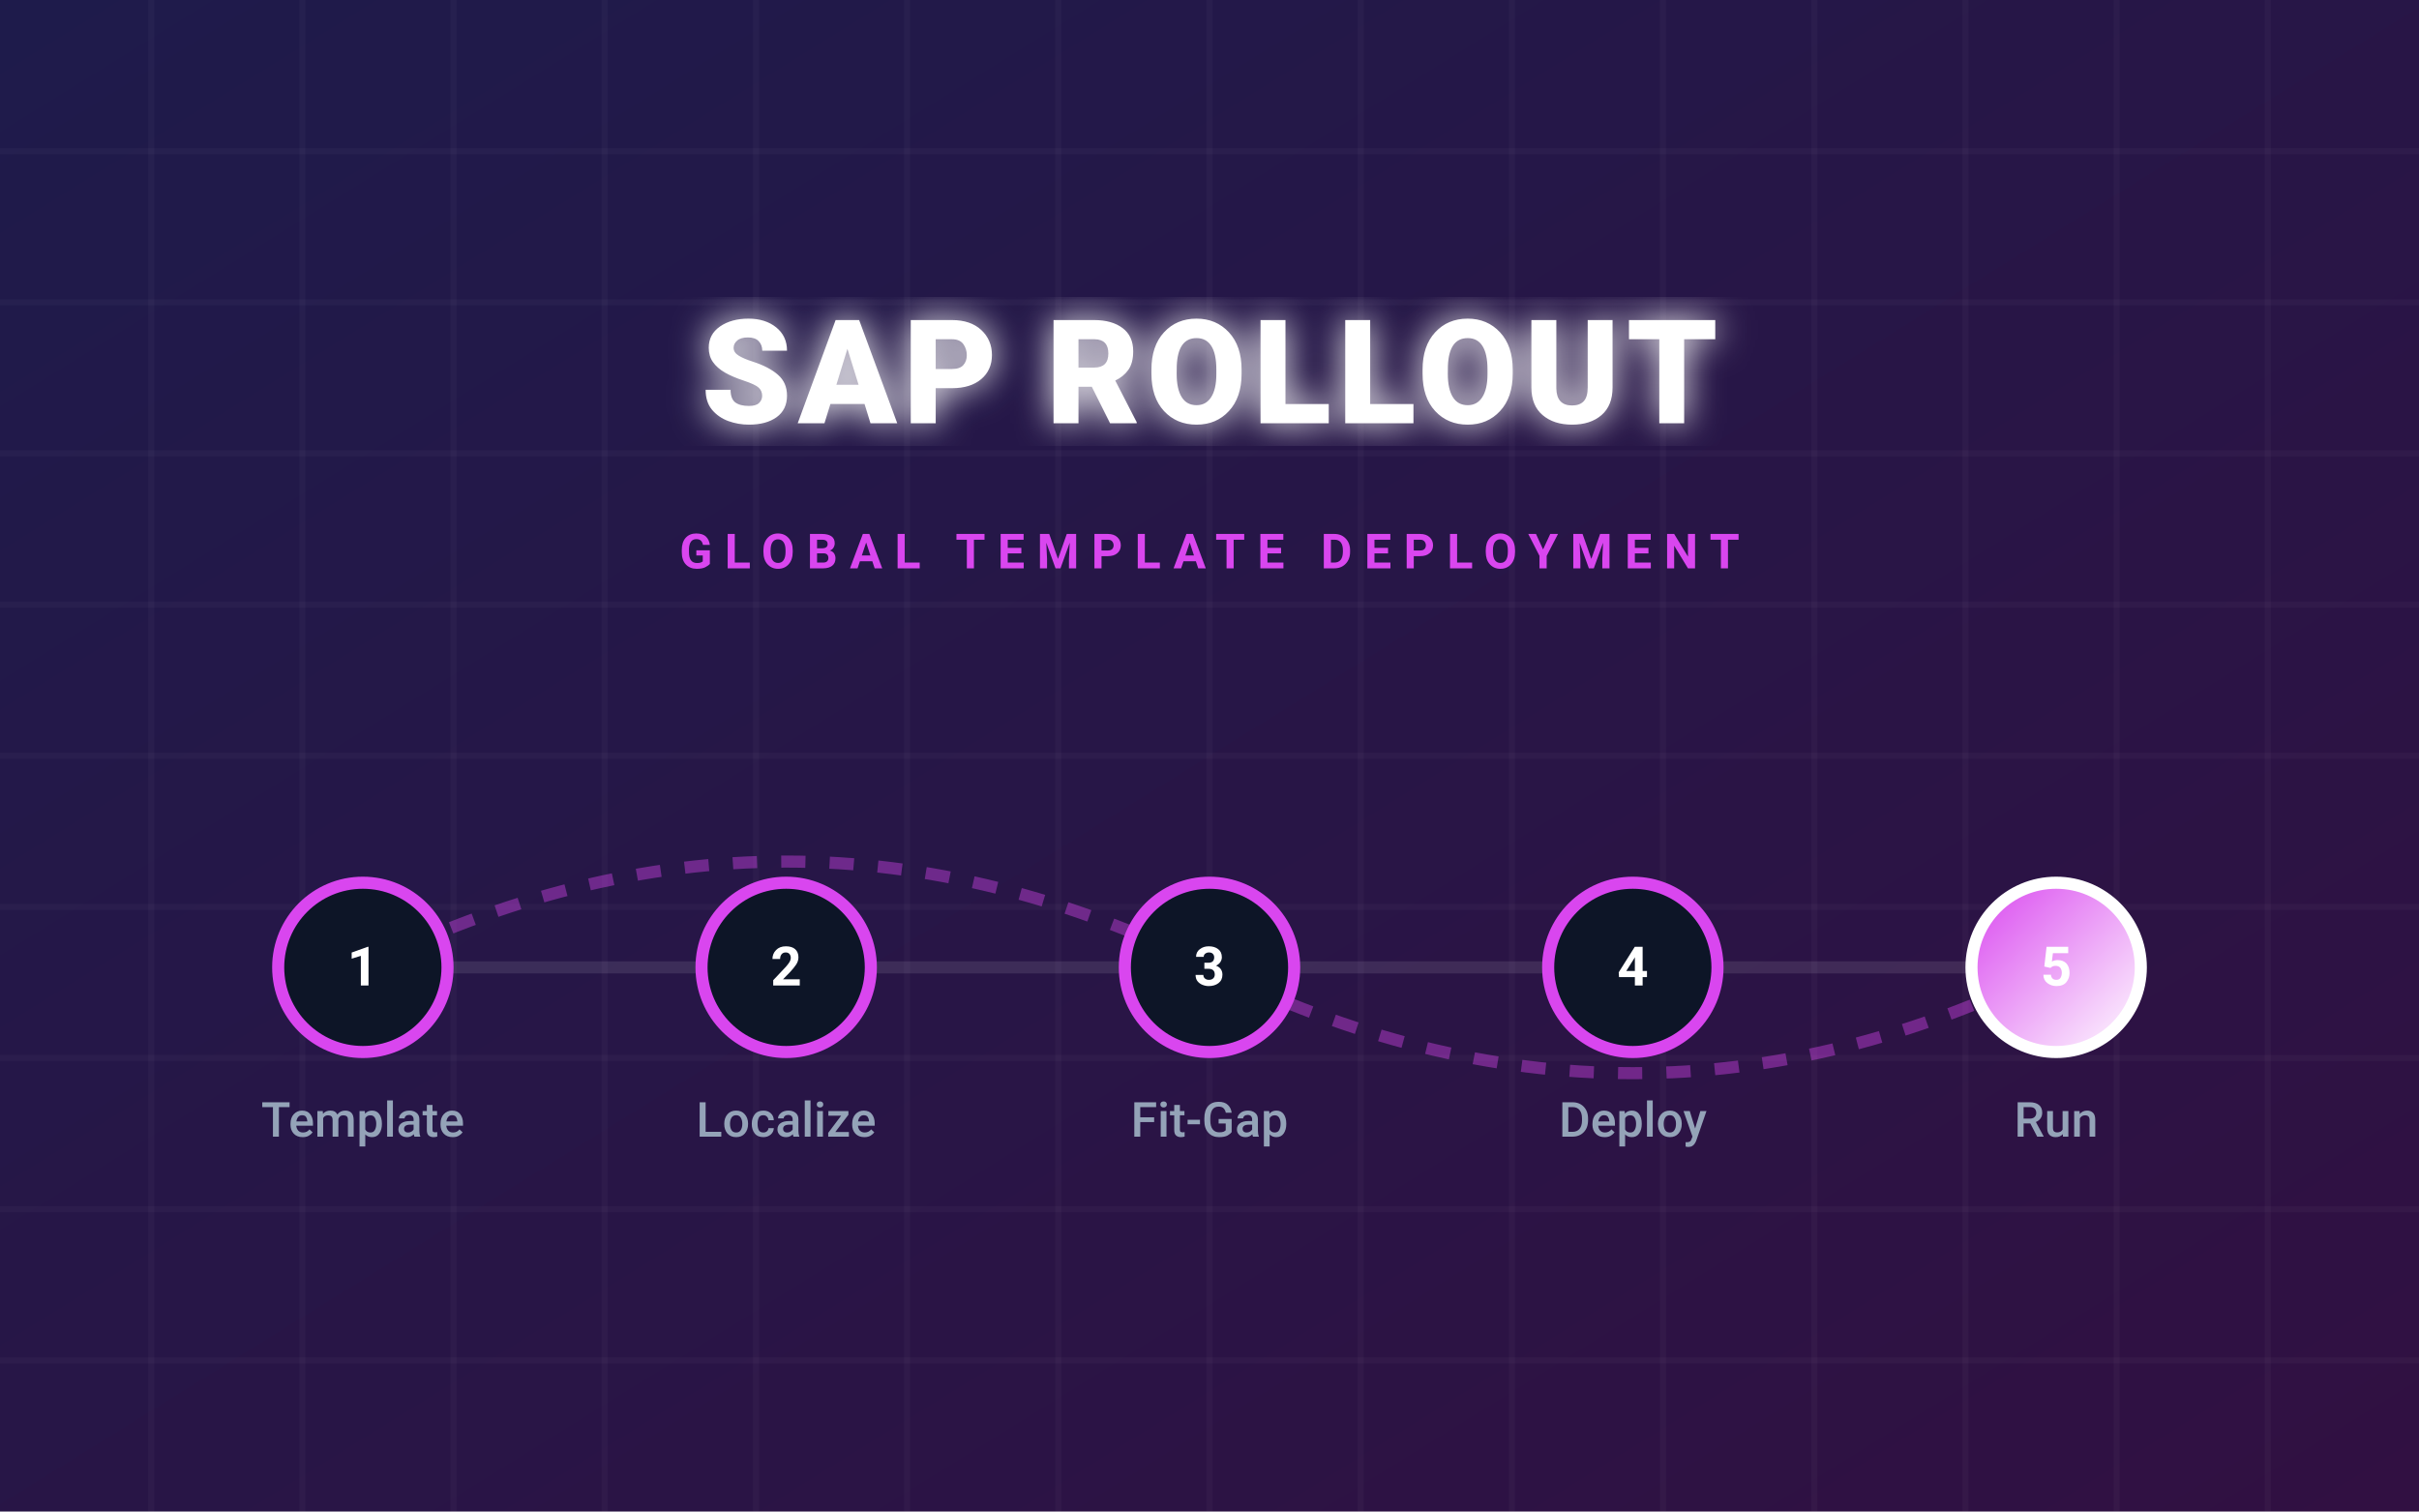
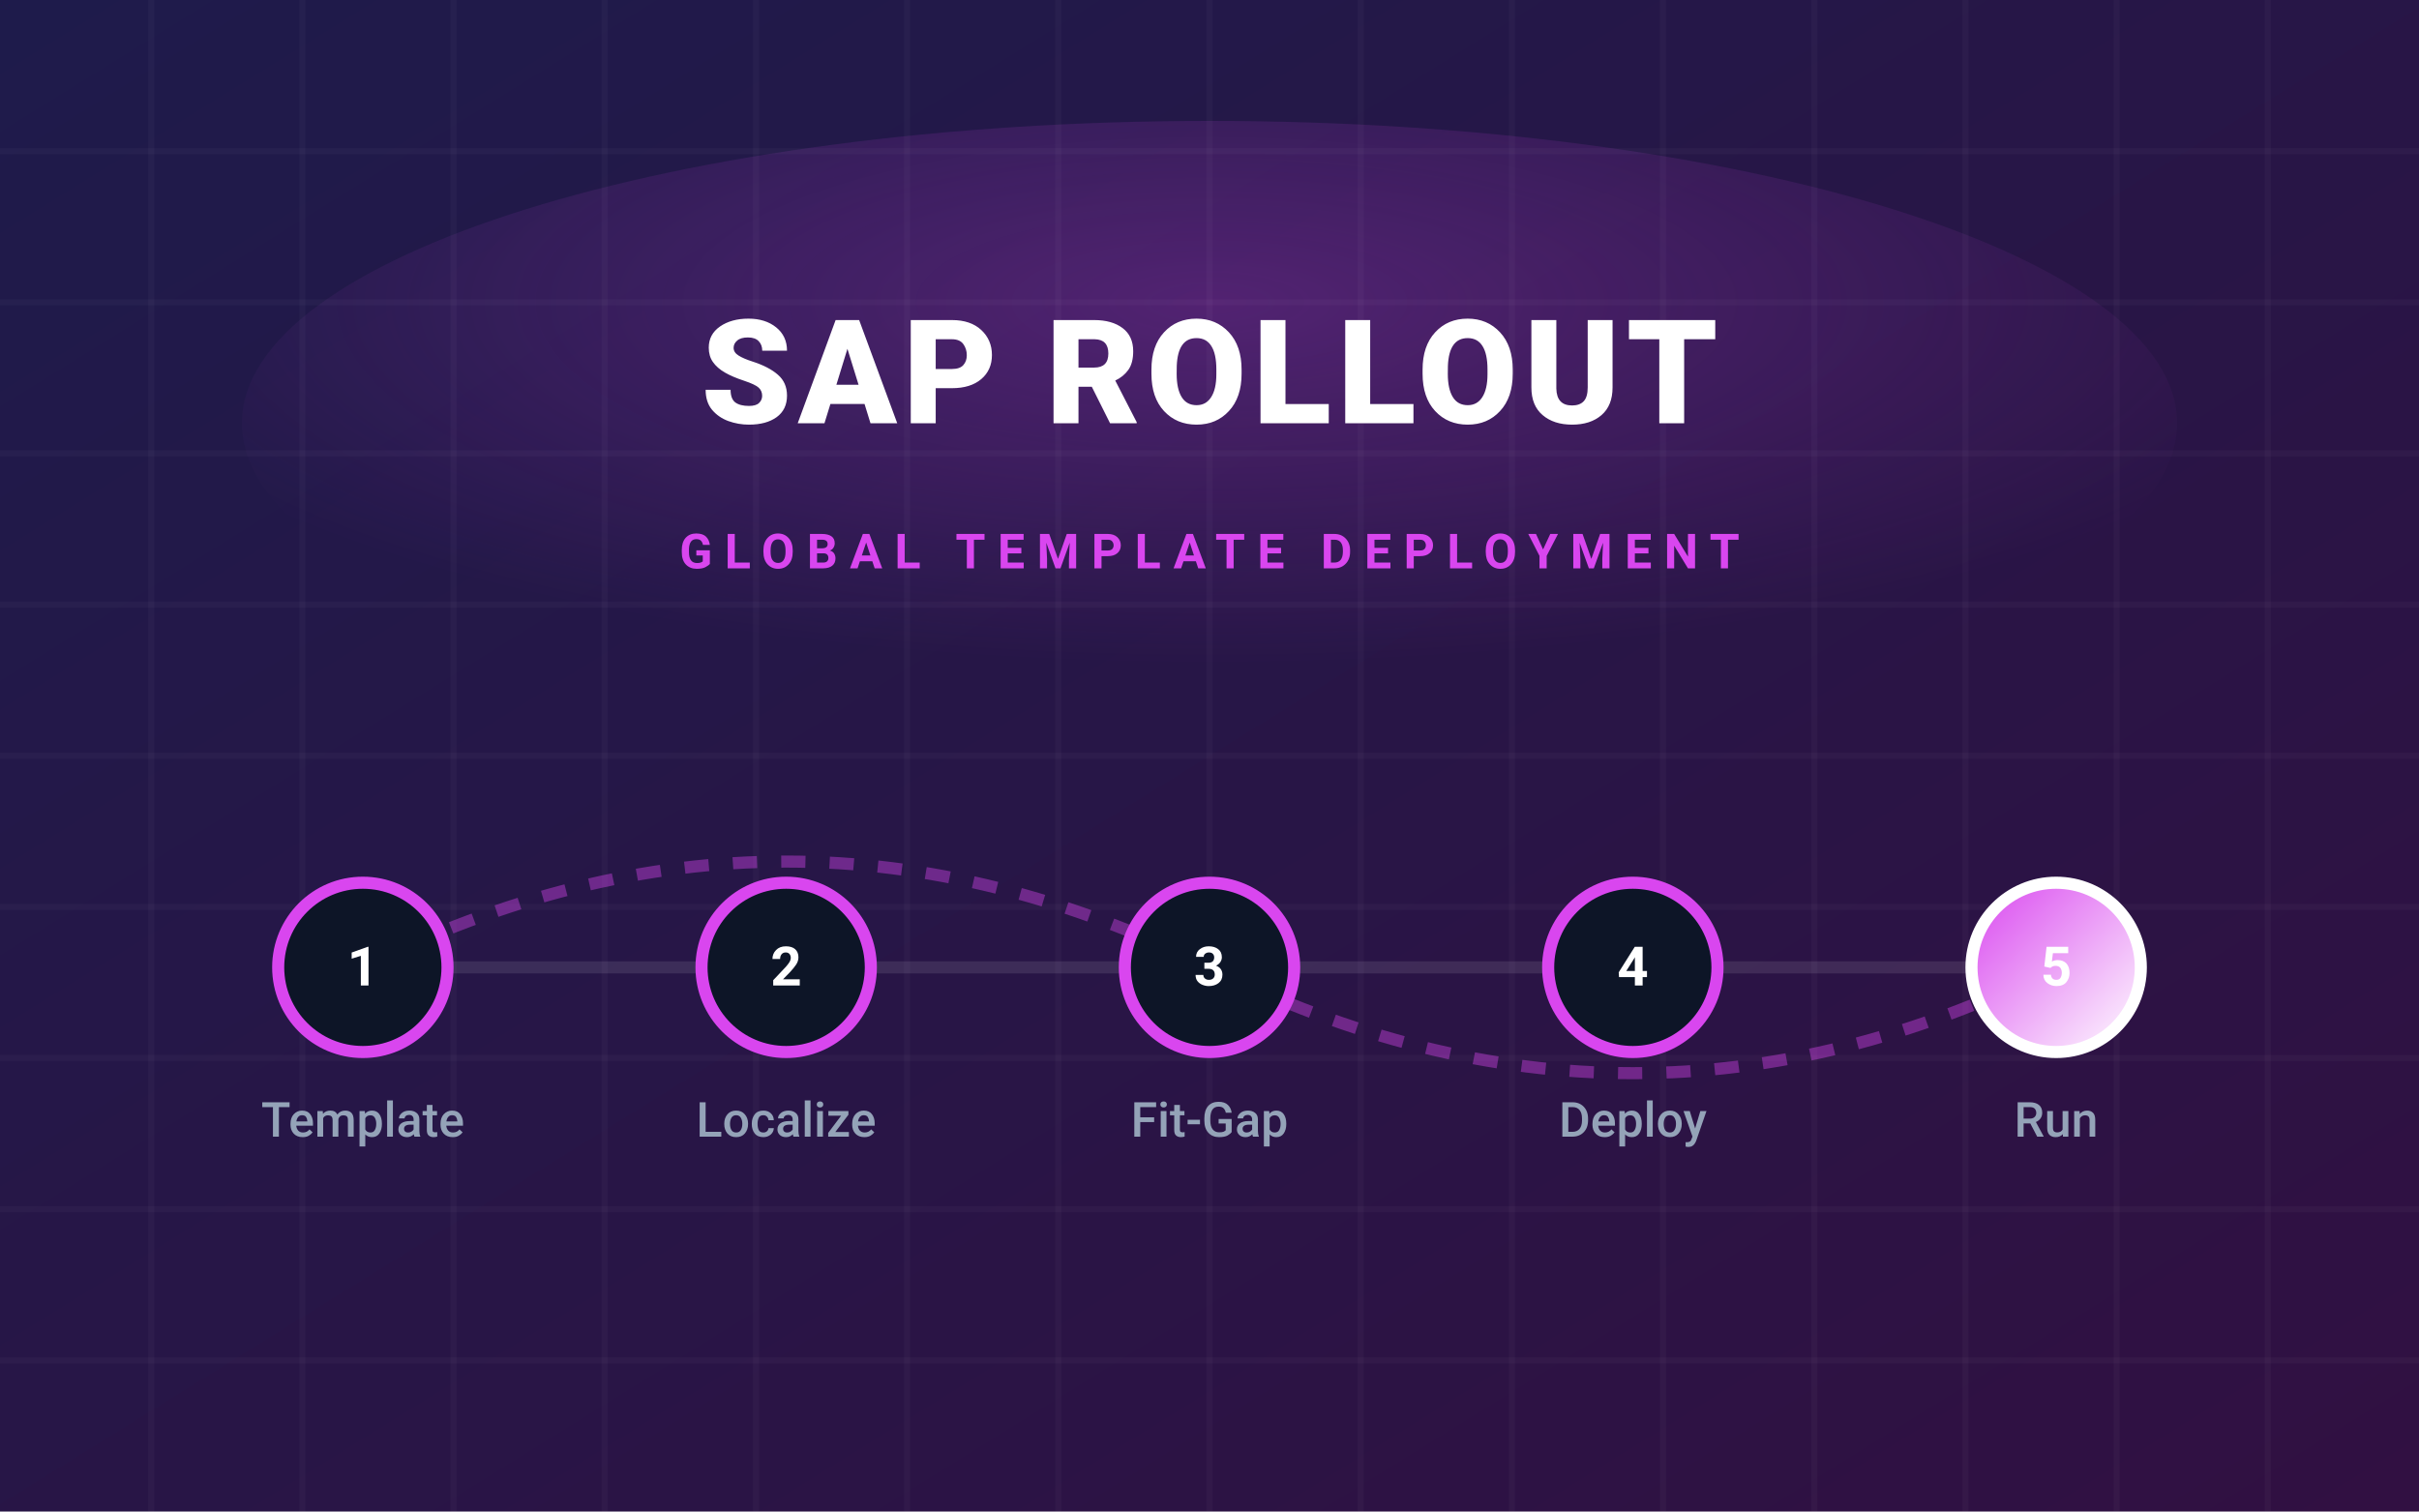
<svg xmlns="http://www.w3.org/2000/svg" viewBox="0 0 400 250" width="100%" height="100%">
  <defs>
    <linearGradient id="bg-SAP-ROLLOUT" x1="0%" y1="0%" x2="100%" y2="100%">
      <stop offset="0%" stop-color="#1e1b4b" />
      <stop offset="100%" stop-color="#311042" />
    </linearGradient>
    <linearGradient id="node-grad-SAP-ROLLOUT" x1="0%" y1="0%" x2="100%" y2="100%">
      <stop offset="0%" stop-color="#d946ef" />
      <stop offset="100%" stop-color="#ffffff" />
    </linearGradient>
-     <filter id="glow" x="-20%" y="-20%" width="140%" height="140%">
-       <feGaussianBlur stdDeviation="3" result="blur" />
-       <feComposite in="SourceGraphic" in2="blur" operator="over" />
-     </filter>
+     <radialGradient id="ambient-glow-SAP-ROLLOUT" cx="50%" cy="30%" r="60%">
+       <stop offset="0%" stop-color="#d946ef" stop-opacity="0.25" />
+       <stop offset="100%" stop-color="#d946ef" stop-opacity="0" />
+     </radialGradient>
  </defs>
  <rect width="100%" height="100%" fill="url(#bg-SAP-ROLLOUT)" />
+   <ellipse cx="200" cy="70" rx="160" ry="50" fill="url(#ambient-glow-SAP-ROLLOUT)" />
  <path d="M 0,25 L 400,25 M 0,50 L 400,50 M 0,75 L 400,75 M 0,100 L 400,100 M 0,125 L 400,125 M 0,150 L 400,150 M 0,175 L 400,175 M 0,200 L 400,200 M 0,225 L 400,225" fill="none" stroke="rgba(255,255,255,0.03)" stroke-width="1" />
  <path d="M 25,0 L 25,250 M 50,0 L 50,250 M 75,0 L 75,250 M 100,0 L 100,250 M 125,0 L 125,250 M 150,0 L 150,250 M 175,0 L 175,250 M 200,0 L 200,250 M 225,0 L 225,250 M 250,0 L 250,250 M 275,0 L 275,250 M 300,0 L 300,250 M 325,0 L 325,250 M 350,0 L 350,250 M 375,0 L 375,250" fill="none" stroke="rgba(255,255,255,0.03)" stroke-width="1" />
  <path d="M 60,160 Q 130,125 200,160 T 340,160" fill="none" stroke="#d946ef" stroke-width="2" stroke-dasharray="4 4" opacity="0.4" />
  <path d="M 60,160 L 340,160" fill="none" stroke="rgba(255,255,255,0.1)" stroke-width="2" />
  <circle cx="60" cy="160" r="14" fill="#0d1527" stroke="#d946ef" stroke-width="2" />
  <text x="60" y="163" font-family="-apple-system, BlinkMacSystemFont, 'Segoe UI', Roboto, sans-serif" font-size="9" fill="#ffffff" font-weight="bold" text-anchor="middle">1</text>
  <text x="60" y="188" font-family="-apple-system, BlinkMacSystemFont, 'Segoe UI', Roboto, sans-serif" font-size="8" fill="#94a3b8" text-anchor="middle" font-weight="500">Template</text>
  <circle cx="130" cy="160" r="14" fill="#0d1527" stroke="#d946ef" stroke-width="2" />
  <text x="130" y="163" font-family="-apple-system, BlinkMacSystemFont, 'Segoe UI', Roboto, sans-serif" font-size="9" fill="#ffffff" font-weight="bold" text-anchor="middle">2</text>
  <text x="130" y="188" font-family="-apple-system, BlinkMacSystemFont, 'Segoe UI', Roboto, sans-serif" font-size="8" fill="#94a3b8" text-anchor="middle" font-weight="500">Localize</text>
  <circle cx="200" cy="160" r="14" fill="#0d1527" stroke="#d946ef" stroke-width="2" />
  <text x="200" y="163" font-family="-apple-system, BlinkMacSystemFont, 'Segoe UI', Roboto, sans-serif" font-size="9" fill="#ffffff" font-weight="bold" text-anchor="middle">3</text>
  <text x="200" y="188" font-family="-apple-system, BlinkMacSystemFont, 'Segoe UI', Roboto, sans-serif" font-size="8" fill="#94a3b8" text-anchor="middle" font-weight="500">Fit-Gap</text>
  <circle cx="270" cy="160" r="14" fill="#0d1527" stroke="#d946ef" stroke-width="2" />
  <text x="270" y="163" font-family="-apple-system, BlinkMacSystemFont, 'Segoe UI', Roboto, sans-serif" font-size="9" fill="#ffffff" font-weight="bold" text-anchor="middle">4</text>
  <text x="270" y="188" font-family="-apple-system, BlinkMacSystemFont, 'Segoe UI', Roboto, sans-serif" font-size="8" fill="#94a3b8" text-anchor="middle" font-weight="500">Deploy</text>
  <circle cx="340" cy="160" r="14" fill="url(#node-grad-SAP-ROLLOUT)" stroke="#ffffff" stroke-width="2" />
  <text x="340" y="163" font-family="-apple-system, BlinkMacSystemFont, 'Segoe UI', Roboto, sans-serif" font-size="9" fill="#ffffff" font-weight="bold" text-anchor="middle">5</text>
  <text x="340" y="188" font-family="-apple-system, BlinkMacSystemFont, 'Segoe UI', Roboto, sans-serif" font-size="8" fill="#94a3b8" text-anchor="middle" font-weight="500">Run</text>
-   <text x="200" y="70" font-family="-apple-system, BlinkMacSystemFont, 'Segoe UI', Roboto, sans-serif" font-size="24" fill="#ffffff" font-weight="800" letter-spacing="1" text-anchor="middle" filter="url(#glow)">SAP ROLLOUT</text>
+   <text x="200" y="70" font-family="-apple-system, BlinkMacSystemFont, 'Segoe UI', Roboto, sans-serif" font-size="24" fill="#ffffff" font-weight="800" letter-spacing="1" text-anchor="middle">SAP ROLLOUT</text>
  <text x="200" y="94" font-family="-apple-system, BlinkMacSystemFont, 'Segoe UI', Roboto, sans-serif" font-size="8" fill="#d946ef" font-weight="bold" letter-spacing="2" text-anchor="middle">GLOBAL TEMPLATE DEPLOYMENT</text>
</svg>
